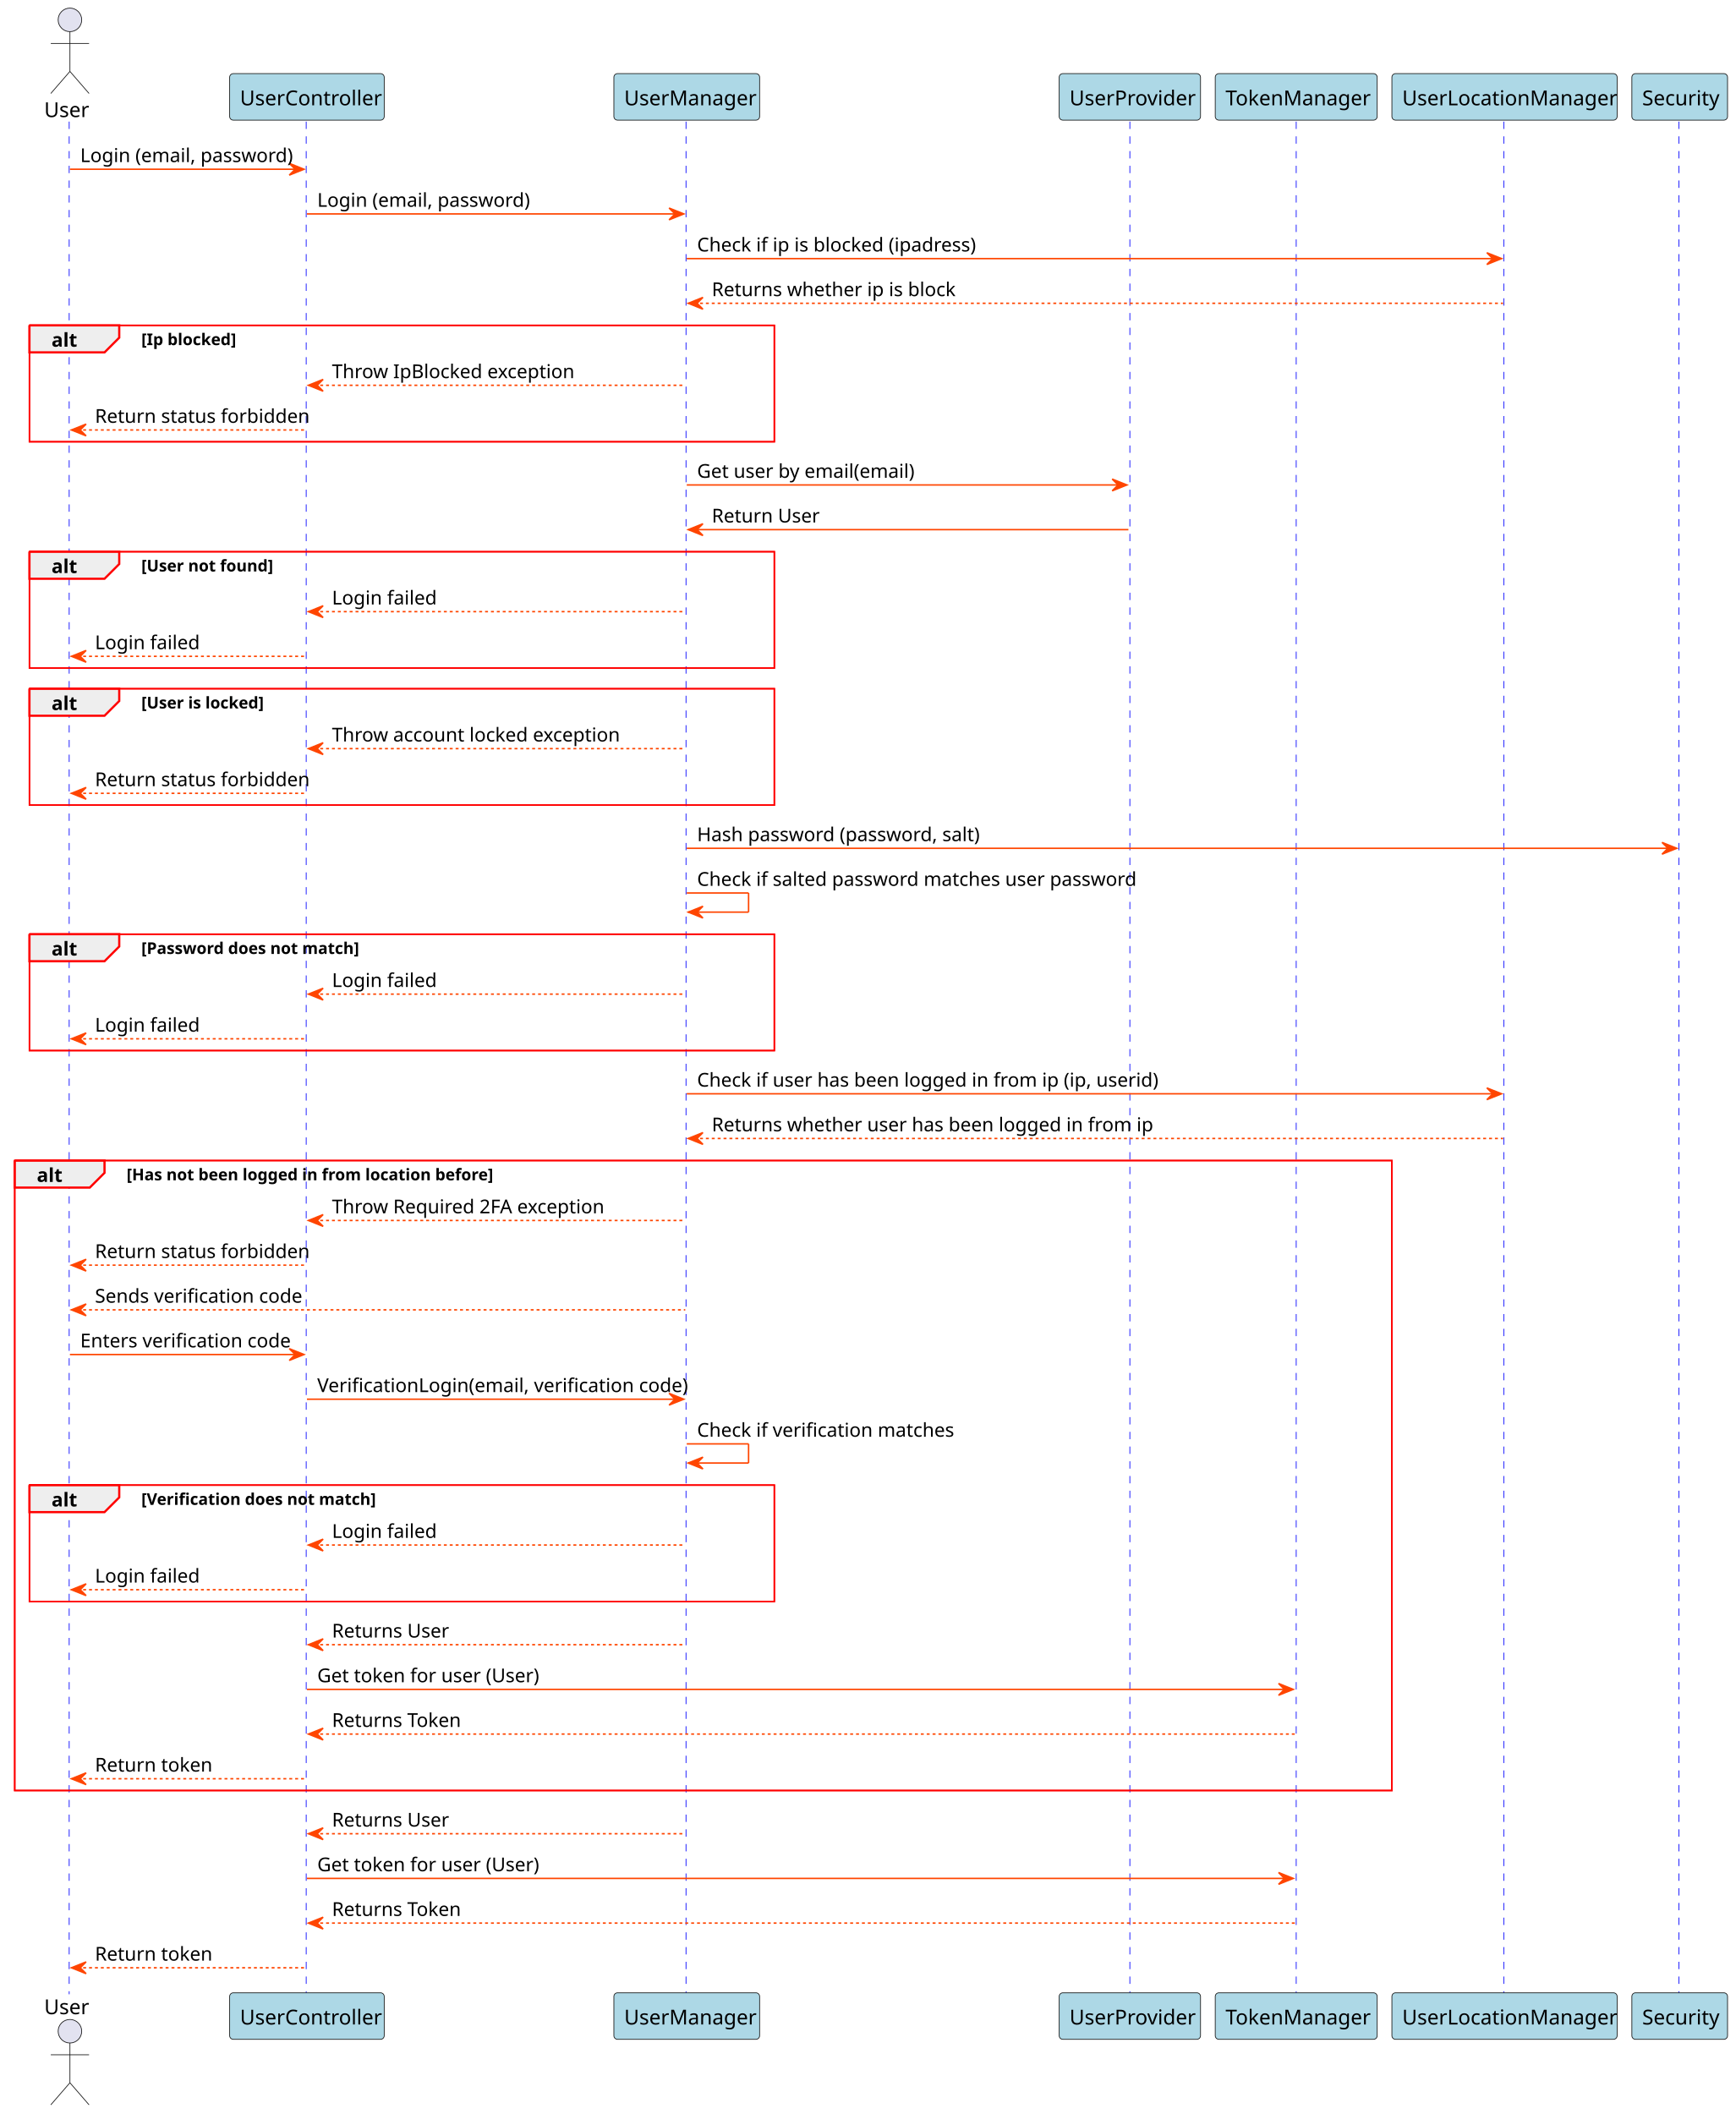
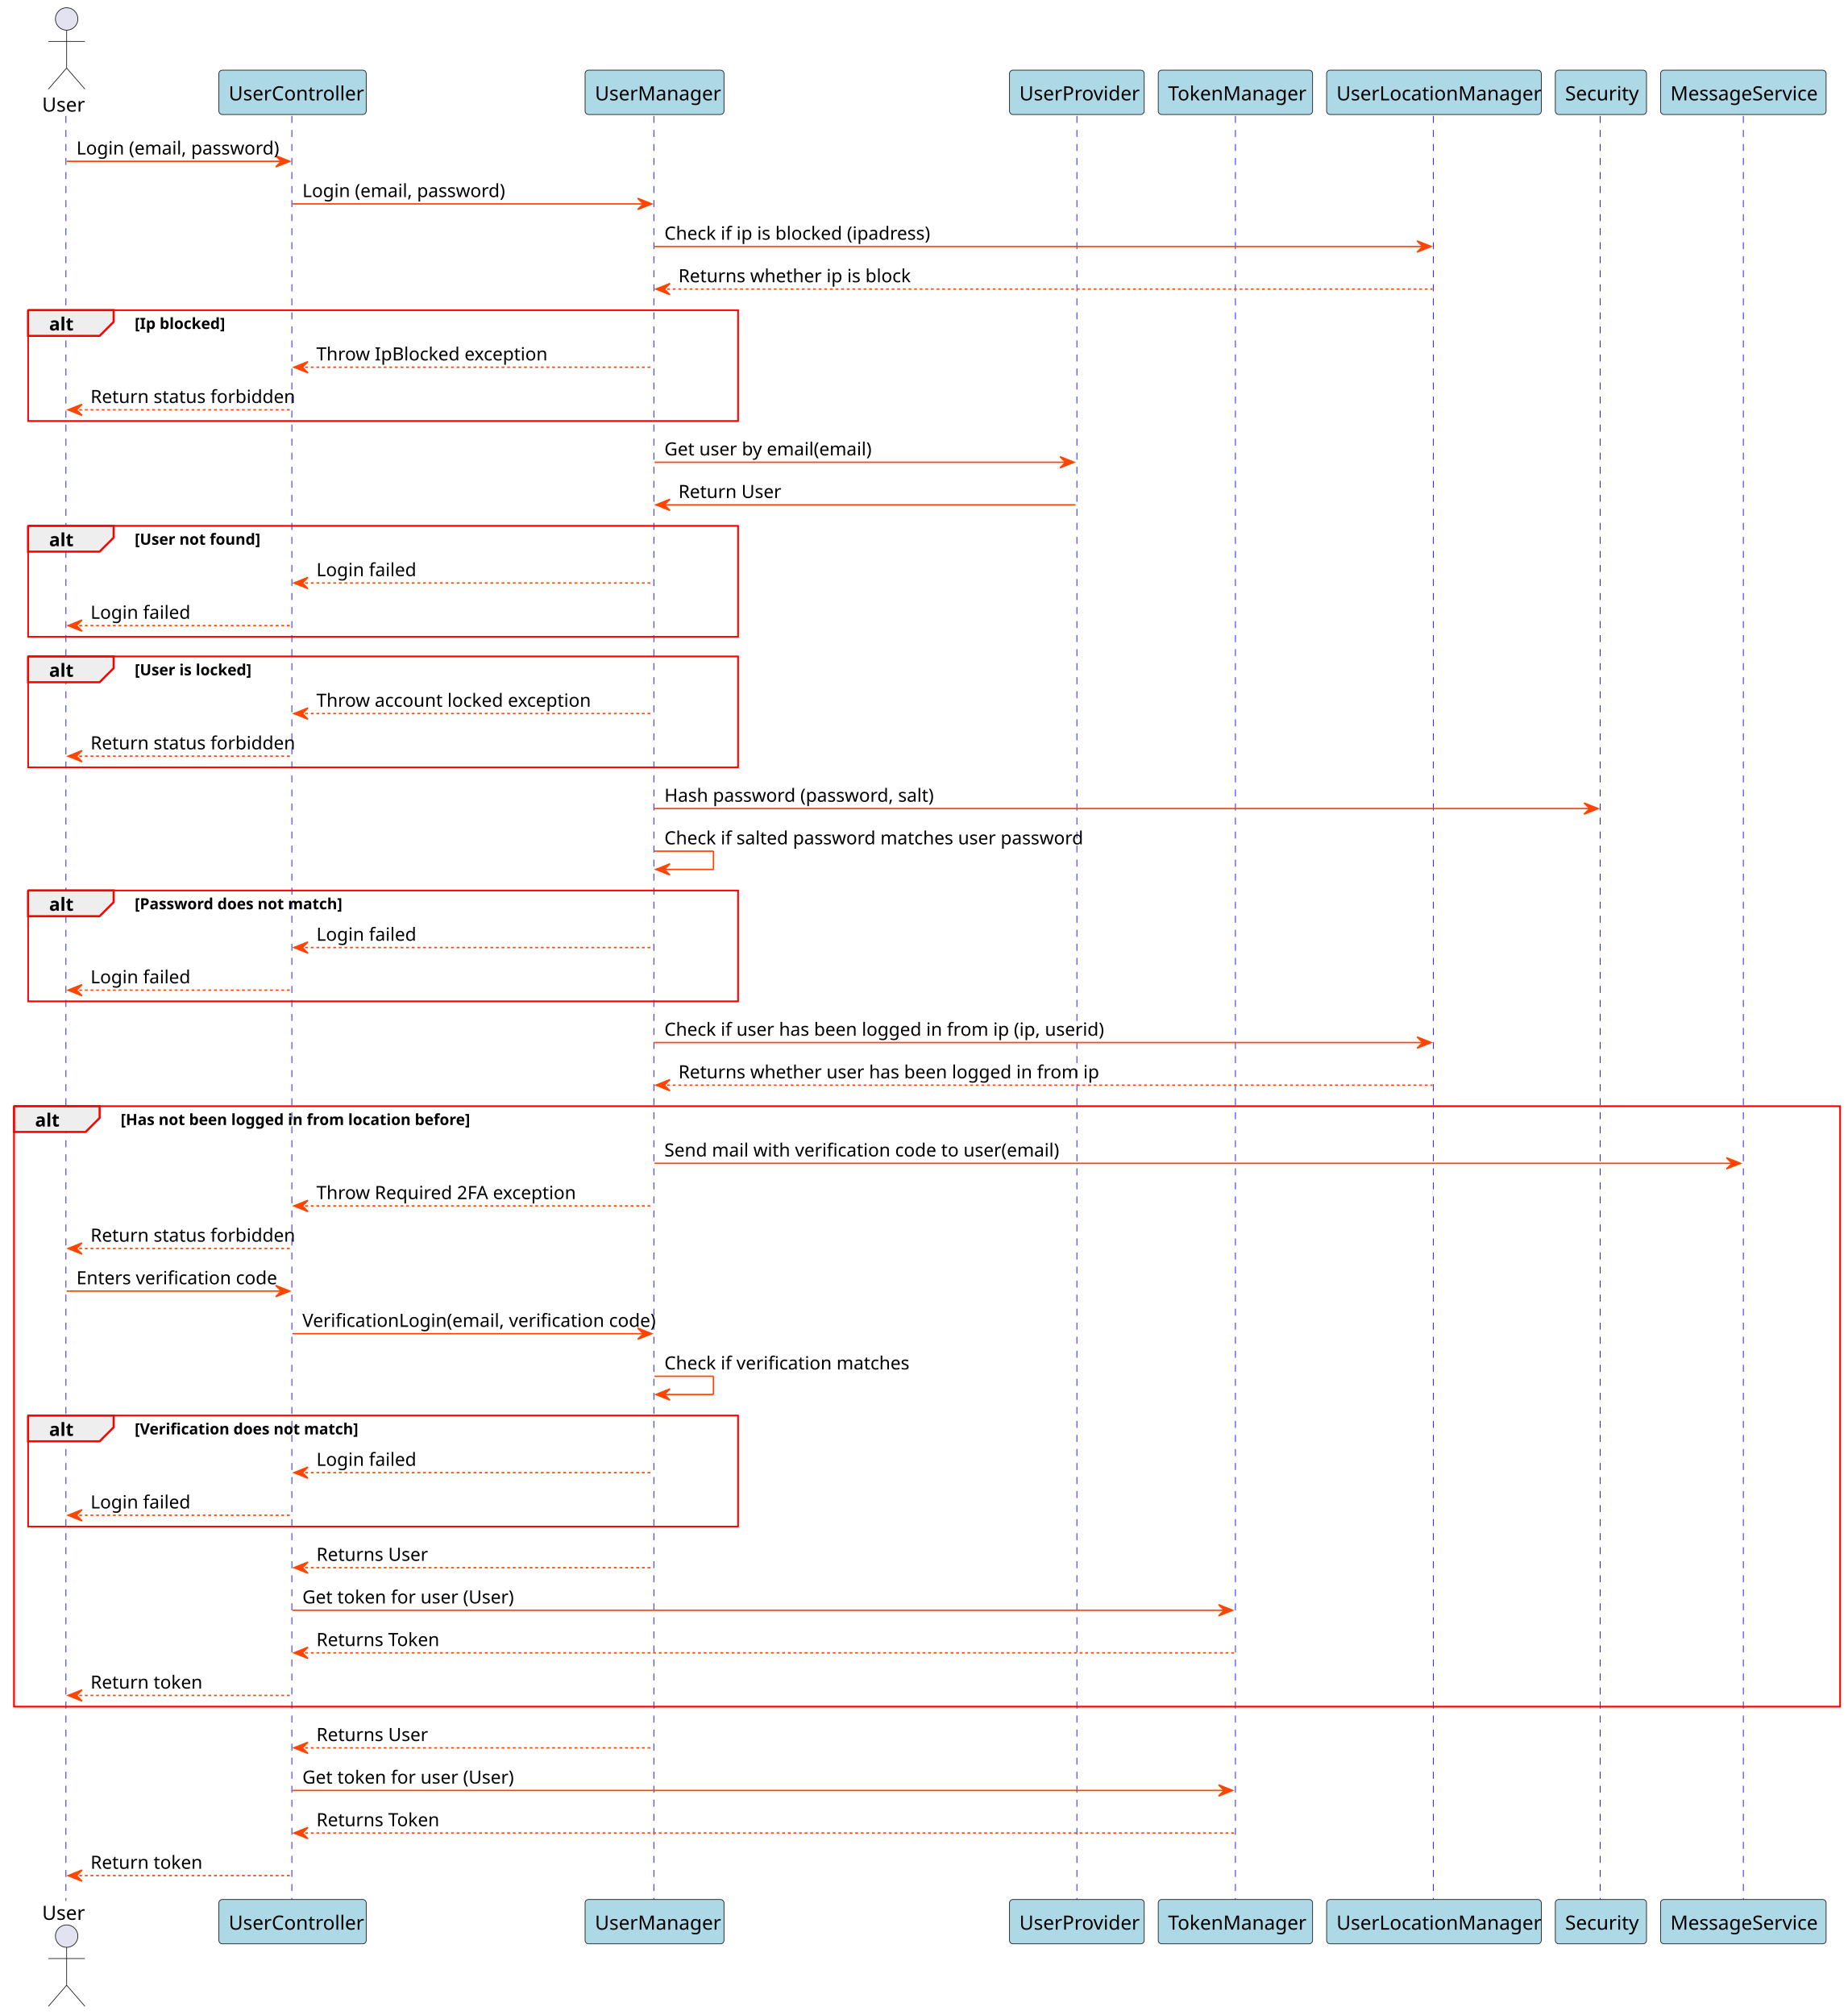
- <svg xmlns="http://www.w3.org/2000/svg" contentStyleType="text/css" height="1436px" preserveAspectRatio="none" style="width:1179px;height:1436px;background:#FFFFFF;" version="1.1" viewBox="0 0 1179 1436" width="1179px" zoomAndPan="magnify">
+ <svg xmlns="http://www.w3.org/2000/svg" contentStyleType="text/css" height="1436px" preserveAspectRatio="none" style="width:1317px;height:1436px;background:#FFFFFF;" version="1.1" viewBox="0 0 1317 1436" width="1317px" zoomAndPan="magnify">
  <defs />
  <g>
    <rect fill="none" height="79.055" style="stroke:#FF0000;stroke-width:1.0;" width="506" x="20" y="221.016" />
    <rect fill="none" height="79.055" style="stroke:#FF0000;stroke-width:1.0;" width="506" x="20" y="374.773" />
    <rect fill="none" height="79.055" style="stroke:#FF0000;stroke-width:1.0;" width="506" x="20" y="467.828" />
    <rect fill="none" height="79.055" style="stroke:#FF0000;stroke-width:1.0;" width="506" x="20" y="634.586" />
-     <rect fill="none" height="427.922" style="stroke:#FF0000;stroke-width:1.0;" width="935.5" x="10" y="788.344" />
+     <rect fill="none" height="427.922" style="stroke:#FF0000;stroke-width:1.0;" width="1301.5" x="10" y="788.344" />
    <rect fill="none" height="79.055" style="stroke:#FF0000;stroke-width:1.0;" width="506" x="20" y="1008.805" />
    <line style="stroke:#0000FF;stroke-width:0.5;stroke-dasharray:5.0,5.0;" x1="47" x2="47" y1="82.609" y2="1354.672" />
    <line style="stroke:#0000FF;stroke-width:0.5;stroke-dasharray:5.0,5.0;" x1="208" x2="208" y1="82.609" y2="1354.672" />
    <line style="stroke:#0000FF;stroke-width:0.5;stroke-dasharray:5.0,5.0;" x1="466" x2="466" y1="82.609" y2="1354.672" />
    <line style="stroke:#0000FF;stroke-width:0.5;stroke-dasharray:5.0,5.0;" x1="767.5" x2="767.5" y1="82.609" y2="1354.672" />
    <line style="stroke:#0000FF;stroke-width:0.5;stroke-dasharray:5.0,5.0;" x1="880.5" x2="880.5" y1="82.609" y2="1354.672" />
    <line style="stroke:#0000FF;stroke-width:0.5;stroke-dasharray:5.0,5.0;" x1="1021.5" x2="1021.5" y1="82.609" y2="1354.672" />
    <line style="stroke:#0000FF;stroke-width:0.5;stroke-dasharray:5.0,5.0;" x1="1140.5" x2="1140.5" y1="82.609" y2="1354.672" />
+     <line style="stroke:#0000FF;stroke-width:0.5;stroke-dasharray:5.0,5.0;" x1="1242.5" x2="1242.5" y1="82.609" y2="1354.672" />
    <text fill="#000000" font-family="sans-serif" font-size="14" lengthAdjust="spacing" textLength="29" x="30" y="79.533">User</text>
    <ellipse cx="47.5" cy="13.5" fill="#E2E2F0" rx="8" ry="8" style="stroke:#181818;stroke-width:0.5;" />
    <path d="M47.5,21.5 L47.5,48.5 M34.5,29.5 L60.5,29.5 M47.5,48.5 L34.5,63.5 M47.5,48.5 L60.5,63.5 " fill="none" style="stroke:#181818;stroke-width:0.5;" />
    <text fill="#000000" font-family="sans-serif" font-size="14" lengthAdjust="spacing" textLength="29" x="30" y="1368.205">User</text>
    <ellipse cx="47.5" cy="1379.781" fill="#E2E2F0" rx="8" ry="8" style="stroke:#181818;stroke-width:0.5;" />
    <path d="M47.5,1387.781 L47.5,1414.781 M34.5,1395.781 L60.5,1395.781 M47.5,1414.781 L34.5,1429.781 M47.5,1414.781 L60.5,1429.781 " fill="none" style="stroke:#181818;stroke-width:0.5;" />
    <rect fill="#ADD8E6" height="31.609" rx="2.5" ry="2.5" style="stroke:#181818;stroke-width:0.5;" width="105" x="156" y="50" />
    <text fill="#000000" font-family="sans-serif" font-size="14" lengthAdjust="spacing" textLength="91" x="163" y="71.533">UserController</text>
    <rect fill="#ADD8E6" height="31.609" rx="2.5" ry="2.5" style="stroke:#181818;stroke-width:0.5;" width="105" x="156" y="1353.672" />
    <text fill="#000000" font-family="sans-serif" font-size="14" lengthAdjust="spacing" textLength="91" x="163" y="1375.205">UserController</text>
    <rect fill="#ADD8E6" height="31.609" rx="2.5" ry="2.5" style="stroke:#181818;stroke-width:0.5;" width="99" x="417" y="50" />
    <text fill="#000000" font-family="sans-serif" font-size="14" lengthAdjust="spacing" textLength="85" x="424" y="71.533">UserManager</text>
    <rect fill="#ADD8E6" height="31.609" rx="2.5" ry="2.5" style="stroke:#181818;stroke-width:0.5;" width="99" x="417" y="1353.672" />
    <text fill="#000000" font-family="sans-serif" font-size="14" lengthAdjust="spacing" textLength="85" x="424" y="1375.205">UserManager</text>
    <rect fill="#ADD8E6" height="31.609" rx="2.5" ry="2.5" style="stroke:#181818;stroke-width:0.5;" width="96" x="719.5" y="50" />
    <text fill="#000000" font-family="sans-serif" font-size="14" lengthAdjust="spacing" textLength="82" x="726.5" y="71.533">UserProvider</text>
    <rect fill="#ADD8E6" height="31.609" rx="2.5" ry="2.5" style="stroke:#181818;stroke-width:0.5;" width="96" x="719.5" y="1353.672" />
    <text fill="#000000" font-family="sans-serif" font-size="14" lengthAdjust="spacing" textLength="82" x="726.5" y="1375.205">UserProvider</text>
    <rect fill="#ADD8E6" height="31.609" rx="2.5" ry="2.5" style="stroke:#181818;stroke-width:0.5;" width="110" x="825.5" y="50" />
    <text fill="#000000" font-family="sans-serif" font-size="14" lengthAdjust="spacing" textLength="96" x="832.5" y="71.533">TokenManager</text>
    <rect fill="#ADD8E6" height="31.609" rx="2.5" ry="2.5" style="stroke:#181818;stroke-width:0.5;" width="110" x="825.5" y="1353.672" />
    <text fill="#000000" font-family="sans-serif" font-size="14" lengthAdjust="spacing" textLength="96" x="832.5" y="1375.205">TokenManager</text>
    <rect fill="#ADD8E6" height="31.609" rx="2.5" ry="2.5" style="stroke:#181818;stroke-width:0.5;" width="153" x="945.5" y="50" />
    <text fill="#000000" font-family="sans-serif" font-size="14" lengthAdjust="spacing" textLength="139" x="952.5" y="71.533">UserLocationManager</text>
    <rect fill="#ADD8E6" height="31.609" rx="2.5" ry="2.5" style="stroke:#181818;stroke-width:0.5;" width="153" x="945.5" y="1353.672" />
    <text fill="#000000" font-family="sans-serif" font-size="14" lengthAdjust="spacing" textLength="139" x="952.5" y="1375.205">UserLocationManager</text>
    <rect fill="#ADD8E6" height="31.609" rx="2.5" ry="2.5" style="stroke:#181818;stroke-width:0.5;" width="65" x="1108.5" y="50" />
    <text fill="#000000" font-family="sans-serif" font-size="14" lengthAdjust="spacing" textLength="51" x="1115.5" y="71.533">Security</text>
    <rect fill="#ADD8E6" height="31.609" rx="2.5" ry="2.5" style="stroke:#181818;stroke-width:0.5;" width="65" x="1108.5" y="1353.672" />
    <text fill="#000000" font-family="sans-serif" font-size="14" lengthAdjust="spacing" textLength="51" x="1115.5" y="1375.205">Security</text>
+     <rect fill="#ADD8E6" height="31.609" rx="2.5" ry="2.5" style="stroke:#181818;stroke-width:0.5;" width="118" x="1183.5" y="50" />
+     <text fill="#000000" font-family="sans-serif" font-size="14" lengthAdjust="spacing" textLength="104" x="1190.5" y="71.533">MessageService</text>
+     <rect fill="#ADD8E6" height="31.609" rx="2.5" ry="2.5" style="stroke:#181818;stroke-width:0.5;" width="118" x="1183.5" y="1353.672" />
+     <text fill="#000000" font-family="sans-serif" font-size="14" lengthAdjust="spacing" textLength="104" x="1190.5" y="1375.205">MessageService</text>
    <polygon fill="#FF4500" points="196.5,110.961,206.5,114.961,196.5,118.961,200.5,114.961" style="stroke:#FF4500;stroke-width:1.0;" />
    <line style="stroke:#FF4500;stroke-width:1.0;" x1="47.5" x2="202.5" y1="114.961" y2="114.961" />
    <text fill="#000000" font-family="sans-serif" font-size="13" lengthAdjust="spacing" textLength="137" x="54.5" y="110.105">Login (email, password)</text>
    <polygon fill="#FF4500" points="454.5,141.312,464.5,145.312,454.5,149.312,458.5,145.312" style="stroke:#FF4500;stroke-width:1.0;" />
    <line style="stroke:#FF4500;stroke-width:1.0;" x1="208.5" x2="460.5" y1="145.312" y2="145.312" />
    <text fill="#000000" font-family="sans-serif" font-size="13" lengthAdjust="spacing" textLength="137" x="215.5" y="140.456">Login (email, password)</text>
    <polygon fill="#FF4500" points="1010,171.664,1020,175.664,1010,179.664,1014,175.664" style="stroke:#FF4500;stroke-width:1.0;" />
    <line style="stroke:#FF4500;stroke-width:1.0;" x1="466.5" x2="1016" y1="175.664" y2="175.664" />
    <text fill="#000000" font-family="sans-serif" font-size="13" lengthAdjust="spacing" textLength="185" x="473.5" y="170.808">Check if ip is blocked (ipadress)</text>
    <polygon fill="#FF4500" points="477.5,202.016,467.5,206.016,477.5,210.016,473.5,206.016" style="stroke:#FF4500;stroke-width:1.0;" />
    <line style="stroke:#FF4500;stroke-width:1.0;stroke-dasharray:2.0,2.0;" x1="471.5" x2="1021" y1="206.016" y2="206.016" />
    <text fill="#000000" font-family="sans-serif" font-size="13" lengthAdjust="spacing" textLength="157" x="483.5" y="201.159">Returns whether ip is block</text>
    <path d="M20,221.016 L81,221.016 L81,229.367 L71,239.367 L20,239.367 L20,221.016 " fill="#EEEEEE" style="stroke:#FF0000;stroke-width:1.5;" />
    <rect fill="none" height="79.055" style="stroke:#FF0000;stroke-width:1.0;" width="506" x="20" y="221.016" />
    <text fill="#000000" font-family="sans-serif" font-size="13" font-weight="bold" lengthAdjust="spacing" textLength="16" x="35" y="235.511">alt</text>
    <text fill="#000000" font-family="sans-serif" font-size="11" font-weight="bold" lengthAdjust="spacing" textLength="65" x="96" y="234.435">[Ip blocked]</text>
    <polygon fill="#FF4500" points="219.5,257.719,209.5,261.719,219.5,265.719,215.5,261.719" style="stroke:#FF4500;stroke-width:1.0;" />
    <line style="stroke:#FF4500;stroke-width:1.0;stroke-dasharray:2.0,2.0;" x1="213.5" x2="465.5" y1="261.719" y2="261.719" />
    <text fill="#000000" font-family="sans-serif" font-size="13" lengthAdjust="spacing" textLength="155" x="225.5" y="256.862">Throw IpBlocked exception</text>
    <polygon fill="#FF4500" points="58.5,288.07,48.5,292.07,58.5,296.07,54.5,292.07" style="stroke:#FF4500;stroke-width:1.0;" />
    <line style="stroke:#FF4500;stroke-width:1.0;stroke-dasharray:2.0,2.0;" x1="52.5" x2="207.5" y1="292.07" y2="292.07" />
    <text fill="#000000" font-family="sans-serif" font-size="13" lengthAdjust="spacing" textLength="134" x="64.5" y="287.214">Return status forbidden</text>
    <polygon fill="#FF4500" points="755.5,325.422,765.5,329.422,755.5,333.422,759.5,329.422" style="stroke:#FF4500;stroke-width:1.0;" />
    <line style="stroke:#FF4500;stroke-width:1.0;" x1="466.5" x2="761.5" y1="329.422" y2="329.422" />
    <text fill="#000000" font-family="sans-serif" font-size="13" lengthAdjust="spacing" textLength="142" x="473.5" y="324.565">Get user by email(email)</text>
    <polygon fill="#FF4500" points="477.5,355.773,467.5,359.773,477.5,363.773,473.5,359.773" style="stroke:#FF4500;stroke-width:1.0;" />
    <line style="stroke:#FF4500;stroke-width:1.0;" x1="471.5" x2="766.5" y1="359.773" y2="359.773" />
    <text fill="#000000" font-family="sans-serif" font-size="13" lengthAdjust="spacing" textLength="69" x="483.5" y="354.917">Return User</text>
    <path d="M20,374.773 L81,374.773 L81,383.125 L71,393.125 L20,393.125 L20,374.773 " fill="#EEEEEE" style="stroke:#FF0000;stroke-width:1.5;" />
    <rect fill="none" height="79.055" style="stroke:#FF0000;stroke-width:1.0;" width="506" x="20" y="374.773" />
    <text fill="#000000" font-family="sans-serif" font-size="13" font-weight="bold" lengthAdjust="spacing" textLength="16" x="35" y="389.269">alt</text>
    <text fill="#000000" font-family="sans-serif" font-size="11" font-weight="bold" lengthAdjust="spacing" textLength="90" x="96" y="388.192">[User not found]</text>
    <polygon fill="#FF4500" points="219.5,411.477,209.5,415.477,219.5,419.477,215.5,415.477" style="stroke:#FF4500;stroke-width:1.0;" />
    <line style="stroke:#FF4500;stroke-width:1.0;stroke-dasharray:2.0,2.0;" x1="213.5" x2="465.5" y1="415.477" y2="415.477" />
    <text fill="#000000" font-family="sans-serif" font-size="13" lengthAdjust="spacing" textLength="65" x="225.5" y="410.62">Login failed</text>
    <polygon fill="#FF4500" points="58.5,441.828,48.5,445.828,58.5,449.828,54.5,445.828" style="stroke:#FF4500;stroke-width:1.0;" />
    <line style="stroke:#FF4500;stroke-width:1.0;stroke-dasharray:2.0,2.0;" x1="52.5" x2="207.5" y1="445.828" y2="445.828" />
    <text fill="#000000" font-family="sans-serif" font-size="13" lengthAdjust="spacing" textLength="65" x="64.5" y="440.972">Login failed</text>
    <path d="M20,467.828 L81,467.828 L81,476.18 L71,486.18 L20,486.18 L20,467.828 " fill="#EEEEEE" style="stroke:#FF0000;stroke-width:1.5;" />
    <rect fill="none" height="79.055" style="stroke:#FF0000;stroke-width:1.0;" width="506" x="20" y="467.828" />
    <text fill="#000000" font-family="sans-serif" font-size="13" font-weight="bold" lengthAdjust="spacing" textLength="16" x="35" y="482.323">alt</text>
    <text fill="#000000" font-family="sans-serif" font-size="11" font-weight="bold" lengthAdjust="spacing" textLength="87" x="96" y="481.247">[User is locked]</text>
    <polygon fill="#FF4500" points="219.5,504.531,209.5,508.531,219.5,512.531,215.5,508.531" style="stroke:#FF4500;stroke-width:1.0;" />
    <line style="stroke:#FF4500;stroke-width:1.0;stroke-dasharray:2.0,2.0;" x1="213.5" x2="465.5" y1="508.531" y2="508.531" />
    <text fill="#000000" font-family="sans-serif" font-size="13" lengthAdjust="spacing" textLength="186" x="225.5" y="503.675">Throw account locked exception</text>
    <polygon fill="#FF4500" points="58.5,534.883,48.5,538.883,58.5,542.883,54.5,538.883" style="stroke:#FF4500;stroke-width:1.0;" />
    <line style="stroke:#FF4500;stroke-width:1.0;stroke-dasharray:2.0,2.0;" x1="52.5" x2="207.5" y1="538.883" y2="538.883" />
    <text fill="#000000" font-family="sans-serif" font-size="13" lengthAdjust="spacing" textLength="134" x="64.5" y="534.026">Return status forbidden</text>
    <polygon fill="#FF4500" points="1129,572.234,1139,576.234,1129,580.234,1133,576.234" style="stroke:#FF4500;stroke-width:1.0;" />
    <line style="stroke:#FF4500;stroke-width:1.0;" x1="466.5" x2="1135" y1="576.234" y2="576.234" />
    <text fill="#000000" font-family="sans-serif" font-size="13" lengthAdjust="spacing" textLength="185" x="473.5" y="571.378">Hash password (password, salt)</text>
    <line style="stroke:#FF4500;stroke-width:1.0;" x1="466.5" x2="508.5" y1="606.586" y2="606.586" />
    <line style="stroke:#FF4500;stroke-width:1.0;" x1="508.5" x2="508.5" y1="606.586" y2="619.586" />
    <line style="stroke:#FF4500;stroke-width:1.0;" x1="467.5" x2="508.5" y1="619.586" y2="619.586" />
    <polygon fill="#FF4500" points="477.5,615.586,467.5,619.586,477.5,623.586,473.5,619.586" style="stroke:#FF4500;stroke-width:1.0;" />
    <text fill="#000000" font-family="sans-serif" font-size="13" lengthAdjust="spacing" textLength="287" x="473.5" y="601.73">Check if salted password matches user password</text>
    <path d="M20,634.586 L81,634.586 L81,642.938 L71,652.938 L20,652.938 L20,634.586 " fill="#EEEEEE" style="stroke:#FF0000;stroke-width:1.5;" />
    <rect fill="none" height="79.055" style="stroke:#FF0000;stroke-width:1.0;" width="506" x="20" y="634.586" />
    <text fill="#000000" font-family="sans-serif" font-size="13" font-weight="bold" lengthAdjust="spacing" textLength="16" x="35" y="649.081">alt</text>
    <text fill="#000000" font-family="sans-serif" font-size="11" font-weight="bold" lengthAdjust="spacing" textLength="153" x="96" y="648.005">[Password does not match]</text>
    <polygon fill="#FF4500" points="219.5,671.289,209.5,675.289,219.5,679.289,215.5,675.289" style="stroke:#FF4500;stroke-width:1.0;" />
    <line style="stroke:#FF4500;stroke-width:1.0;stroke-dasharray:2.0,2.0;" x1="213.5" x2="465.5" y1="675.289" y2="675.289" />
    <text fill="#000000" font-family="sans-serif" font-size="13" lengthAdjust="spacing" textLength="65" x="225.5" y="670.433">Login failed</text>
    <polygon fill="#FF4500" points="58.5,701.641,48.5,705.641,58.5,709.641,54.5,705.641" style="stroke:#FF4500;stroke-width:1.0;" />
    <line style="stroke:#FF4500;stroke-width:1.0;stroke-dasharray:2.0,2.0;" x1="52.5" x2="207.5" y1="705.641" y2="705.641" />
    <text fill="#000000" font-family="sans-serif" font-size="13" lengthAdjust="spacing" textLength="65" x="64.5" y="700.784">Login failed</text>
    <polygon fill="#FF4500" points="1010,738.992,1020,742.992,1010,746.992,1014,742.992" style="stroke:#FF4500;stroke-width:1.0;" />
    <line style="stroke:#FF4500;stroke-width:1.0;" x1="466.5" x2="1016" y1="742.992" y2="742.992" />
    <text fill="#000000" font-family="sans-serif" font-size="13" lengthAdjust="spacing" textLength="297" x="473.5" y="738.136">Check if user has been logged in from ip (ip, userid)</text>
    <polygon fill="#FF4500" points="477.5,769.344,467.5,773.344,477.5,777.344,473.5,773.344" style="stroke:#FF4500;stroke-width:1.0;" />
    <line style="stroke:#FF4500;stroke-width:1.0;stroke-dasharray:2.0,2.0;" x1="471.5" x2="1021" y1="773.344" y2="773.344" />
    <text fill="#000000" font-family="sans-serif" font-size="13" lengthAdjust="spacing" textLength="279" x="483.5" y="768.487">Returns whether user has been logged in from ip</text>
    <path d="M10,788.344 L71,788.344 L71,796.695 L61,806.695 L10,806.695 L10,788.344 " fill="#EEEEEE" style="stroke:#FF0000;stroke-width:1.5;" />
-     <rect fill="none" height="427.922" style="stroke:#FF0000;stroke-width:1.0;" width="935.5" x="10" y="788.344" />
+     <rect fill="none" height="427.922" style="stroke:#FF0000;stroke-width:1.0;" width="1301.5" x="10" y="788.344" />
    <text fill="#000000" font-family="sans-serif" font-size="13" font-weight="bold" lengthAdjust="spacing" textLength="16" x="25" y="802.839">alt</text>
    <text fill="#000000" font-family="sans-serif" font-size="11" font-weight="bold" lengthAdjust="spacing" textLength="250" x="86" y="801.763">[Has not been logged in from location before]</text>
-     <polygon fill="#FF4500" points="219.5,825.047,209.5,829.047,219.5,833.047,215.5,829.047" style="stroke:#FF4500;stroke-width:1.0;" />
-     <line style="stroke:#FF4500;stroke-width:1.0;stroke-dasharray:2.0,2.0;" x1="213.5" x2="465.5" y1="829.047" y2="829.047" />
-     <text fill="#000000" font-family="sans-serif" font-size="13" lengthAdjust="spacing" textLength="177" x="225.5" y="824.19">Throw Required 2FA exception</text>
-     <polygon fill="#FF4500" points="58.5,855.398,48.5,859.398,58.5,863.398,54.5,859.398" style="stroke:#FF4500;stroke-width:1.0;" />
-     <line style="stroke:#FF4500;stroke-width:1.0;stroke-dasharray:2.0,2.0;" x1="52.5" x2="207.5" y1="859.398" y2="859.398" />
-     <text fill="#000000" font-family="sans-serif" font-size="13" lengthAdjust="spacing" textLength="134" x="64.5" y="854.542">Return status forbidden</text>
+     <polygon fill="#FF4500" points="1230.5,825.047,1240.5,829.047,1230.5,833.047,1234.5,829.047" style="stroke:#FF4500;stroke-width:1.0;" />
+     <line style="stroke:#FF4500;stroke-width:1.0;" x1="466.5" x2="1236.5" y1="829.047" y2="829.047" />
+     <text fill="#000000" font-family="sans-serif" font-size="13" lengthAdjust="spacing" textLength="264" x="473.5" y="824.19">Send mail with verification code to user(email)</text>
+     <polygon fill="#FF4500" points="219.5,855.398,209.5,859.398,219.5,863.398,215.5,859.398" style="stroke:#FF4500;stroke-width:1.0;" />
+     <line style="stroke:#FF4500;stroke-width:1.0;stroke-dasharray:2.0,2.0;" x1="213.5" x2="465.5" y1="859.398" y2="859.398" />
+     <text fill="#000000" font-family="sans-serif" font-size="13" lengthAdjust="spacing" textLength="177" x="225.5" y="854.542">Throw Required 2FA exception</text>
    <polygon fill="#FF4500" points="58.5,885.75,48.5,889.75,58.5,893.75,54.5,889.75" style="stroke:#FF4500;stroke-width:1.0;" />
-     <line style="stroke:#FF4500;stroke-width:1.0;stroke-dasharray:2.0,2.0;" x1="52.5" x2="465.5" y1="889.75" y2="889.75" />
-     <text fill="#000000" font-family="sans-serif" font-size="13" lengthAdjust="spacing" textLength="133" x="64.5" y="884.894">Sends verification code</text>
+     <line style="stroke:#FF4500;stroke-width:1.0;stroke-dasharray:2.0,2.0;" x1="52.5" x2="207.5" y1="889.75" y2="889.75" />
+     <text fill="#000000" font-family="sans-serif" font-size="13" lengthAdjust="spacing" textLength="134" x="64.5" y="884.894">Return status forbidden</text>
    <polygon fill="#FF4500" points="196.5,916.102,206.5,920.102,196.5,924.102,200.5,920.102" style="stroke:#FF4500;stroke-width:1.0;" />
    <line style="stroke:#FF4500;stroke-width:1.0;" x1="47.5" x2="202.5" y1="920.102" y2="920.102" />
    <text fill="#000000" font-family="sans-serif" font-size="13" lengthAdjust="spacing" textLength="134" x="54.5" y="915.245">Enters verification code</text>
    <polygon fill="#FF4500" points="454.5,946.453,464.5,950.453,454.5,954.453,458.5,950.453" style="stroke:#FF4500;stroke-width:1.0;" />
    <line style="stroke:#FF4500;stroke-width:1.0;" x1="208.5" x2="460.5" y1="950.453" y2="950.453" />
    <text fill="#000000" font-family="sans-serif" font-size="13" lengthAdjust="spacing" textLength="234" x="215.5" y="945.597">VerificationLogin(email, verification code)</text>
    <line style="stroke:#FF4500;stroke-width:1.0;" x1="466.5" x2="508.5" y1="980.805" y2="980.805" />
    <line style="stroke:#FF4500;stroke-width:1.0;" x1="508.5" x2="508.5" y1="980.805" y2="993.805" />
    <line style="stroke:#FF4500;stroke-width:1.0;" x1="467.5" x2="508.5" y1="993.805" y2="993.805" />
    <polygon fill="#FF4500" points="477.5,989.805,467.5,993.805,477.5,997.805,473.5,993.805" style="stroke:#FF4500;stroke-width:1.0;" />
    <text fill="#000000" font-family="sans-serif" font-size="13" lengthAdjust="spacing" textLength="165" x="473.5" y="975.948">Check if verification matches</text>
    <path d="M20,1008.805 L81,1008.805 L81,1017.156 L71,1027.156 L20,1027.156 L20,1008.805 " fill="#EEEEEE" style="stroke:#FF0000;stroke-width:1.5;" />
    <rect fill="none" height="79.055" style="stroke:#FF0000;stroke-width:1.0;" width="506" x="20" y="1008.805" />
    <text fill="#000000" font-family="sans-serif" font-size="13" font-weight="bold" lengthAdjust="spacing" textLength="16" x="35" y="1023.3">alt</text>
    <text fill="#000000" font-family="sans-serif" font-size="11" font-weight="bold" lengthAdjust="spacing" textLength="160" x="96" y="1022.224">[Verification does not match]</text>
    <polygon fill="#FF4500" points="219.5,1045.508,209.5,1049.508,219.5,1053.508,215.5,1049.508" style="stroke:#FF4500;stroke-width:1.0;" />
    <line style="stroke:#FF4500;stroke-width:1.0;stroke-dasharray:2.0,2.0;" x1="213.5" x2="465.5" y1="1049.508" y2="1049.508" />
    <text fill="#000000" font-family="sans-serif" font-size="13" lengthAdjust="spacing" textLength="65" x="225.5" y="1044.651">Login failed</text>
    <polygon fill="#FF4500" points="58.5,1075.859,48.5,1079.859,58.5,1083.859,54.5,1079.859" style="stroke:#FF4500;stroke-width:1.0;" />
    <line style="stroke:#FF4500;stroke-width:1.0;stroke-dasharray:2.0,2.0;" x1="52.5" x2="207.5" y1="1079.859" y2="1079.859" />
    <text fill="#000000" font-family="sans-serif" font-size="13" lengthAdjust="spacing" textLength="65" x="64.5" y="1075.003">Login failed</text>
    <polygon fill="#FF4500" points="219.5,1113.211,209.5,1117.211,219.5,1121.211,215.5,1117.211" style="stroke:#FF4500;stroke-width:1.0;" />
    <line style="stroke:#FF4500;stroke-width:1.0;stroke-dasharray:2.0,2.0;" x1="213.5" x2="465.5" y1="1117.211" y2="1117.211" />
    <text fill="#000000" font-family="sans-serif" font-size="13" lengthAdjust="spacing" textLength="76" x="225.5" y="1112.354">Returns User</text>
    <polygon fill="#FF4500" points="868.5,1143.562,878.5,1147.562,868.5,1151.562,872.5,1147.562" style="stroke:#FF4500;stroke-width:1.0;" />
    <line style="stroke:#FF4500;stroke-width:1.0;" x1="208.5" x2="874.5" y1="1147.562" y2="1147.562" />
    <text fill="#000000" font-family="sans-serif" font-size="13" lengthAdjust="spacing" textLength="143" x="215.5" y="1142.706">Get token for user (User)</text>
    <polygon fill="#FF4500" points="219.5,1173.914,209.5,1177.914,219.5,1181.914,215.5,1177.914" style="stroke:#FF4500;stroke-width:1.0;" />
    <line style="stroke:#FF4500;stroke-width:1.0;stroke-dasharray:2.0,2.0;" x1="213.5" x2="879.5" y1="1177.914" y2="1177.914" />
    <text fill="#000000" font-family="sans-serif" font-size="13" lengthAdjust="spacing" textLength="84" x="225.5" y="1173.058">Returns Token</text>
    <polygon fill="#FF4500" points="58.5,1204.266,48.5,1208.266,58.5,1212.266,54.5,1208.266" style="stroke:#FF4500;stroke-width:1.0;" />
    <line style="stroke:#FF4500;stroke-width:1.0;stroke-dasharray:2.0,2.0;" x1="52.5" x2="207.5" y1="1208.266" y2="1208.266" />
    <text fill="#000000" font-family="sans-serif" font-size="13" lengthAdjust="spacing" textLength="74" x="64.5" y="1203.409">Return token</text>
    <polygon fill="#FF4500" points="219.5,1241.617,209.5,1245.617,219.5,1249.617,215.5,1245.617" style="stroke:#FF4500;stroke-width:1.0;" />
    <line style="stroke:#FF4500;stroke-width:1.0;stroke-dasharray:2.0,2.0;" x1="213.5" x2="465.5" y1="1245.617" y2="1245.617" />
    <text fill="#000000" font-family="sans-serif" font-size="13" lengthAdjust="spacing" textLength="76" x="225.5" y="1240.761">Returns User</text>
    <polygon fill="#FF4500" points="868.5,1271.969,878.5,1275.969,868.5,1279.969,872.5,1275.969" style="stroke:#FF4500;stroke-width:1.0;" />
    <line style="stroke:#FF4500;stroke-width:1.0;" x1="208.5" x2="874.5" y1="1275.969" y2="1275.969" />
    <text fill="#000000" font-family="sans-serif" font-size="13" lengthAdjust="spacing" textLength="143" x="215.5" y="1271.112">Get token for user (User)</text>
    <polygon fill="#FF4500" points="219.5,1302.32,209.5,1306.32,219.5,1310.32,215.5,1306.32" style="stroke:#FF4500;stroke-width:1.0;" />
    <line style="stroke:#FF4500;stroke-width:1.0;stroke-dasharray:2.0,2.0;" x1="213.5" x2="879.5" y1="1306.32" y2="1306.32" />
    <text fill="#000000" font-family="sans-serif" font-size="13" lengthAdjust="spacing" textLength="84" x="225.5" y="1301.464">Returns Token</text>
    <polygon fill="#FF4500" points="58.5,1332.672,48.5,1336.672,58.5,1340.672,54.5,1336.672" style="stroke:#FF4500;stroke-width:1.0;" />
    <line style="stroke:#FF4500;stroke-width:1.0;stroke-dasharray:2.0,2.0;" x1="52.5" x2="207.5" y1="1336.672" y2="1336.672" />
    <text fill="#000000" font-family="sans-serif" font-size="13" lengthAdjust="spacing" textLength="74" x="64.5" y="1331.815">Return token</text>
  </g>
</svg>
